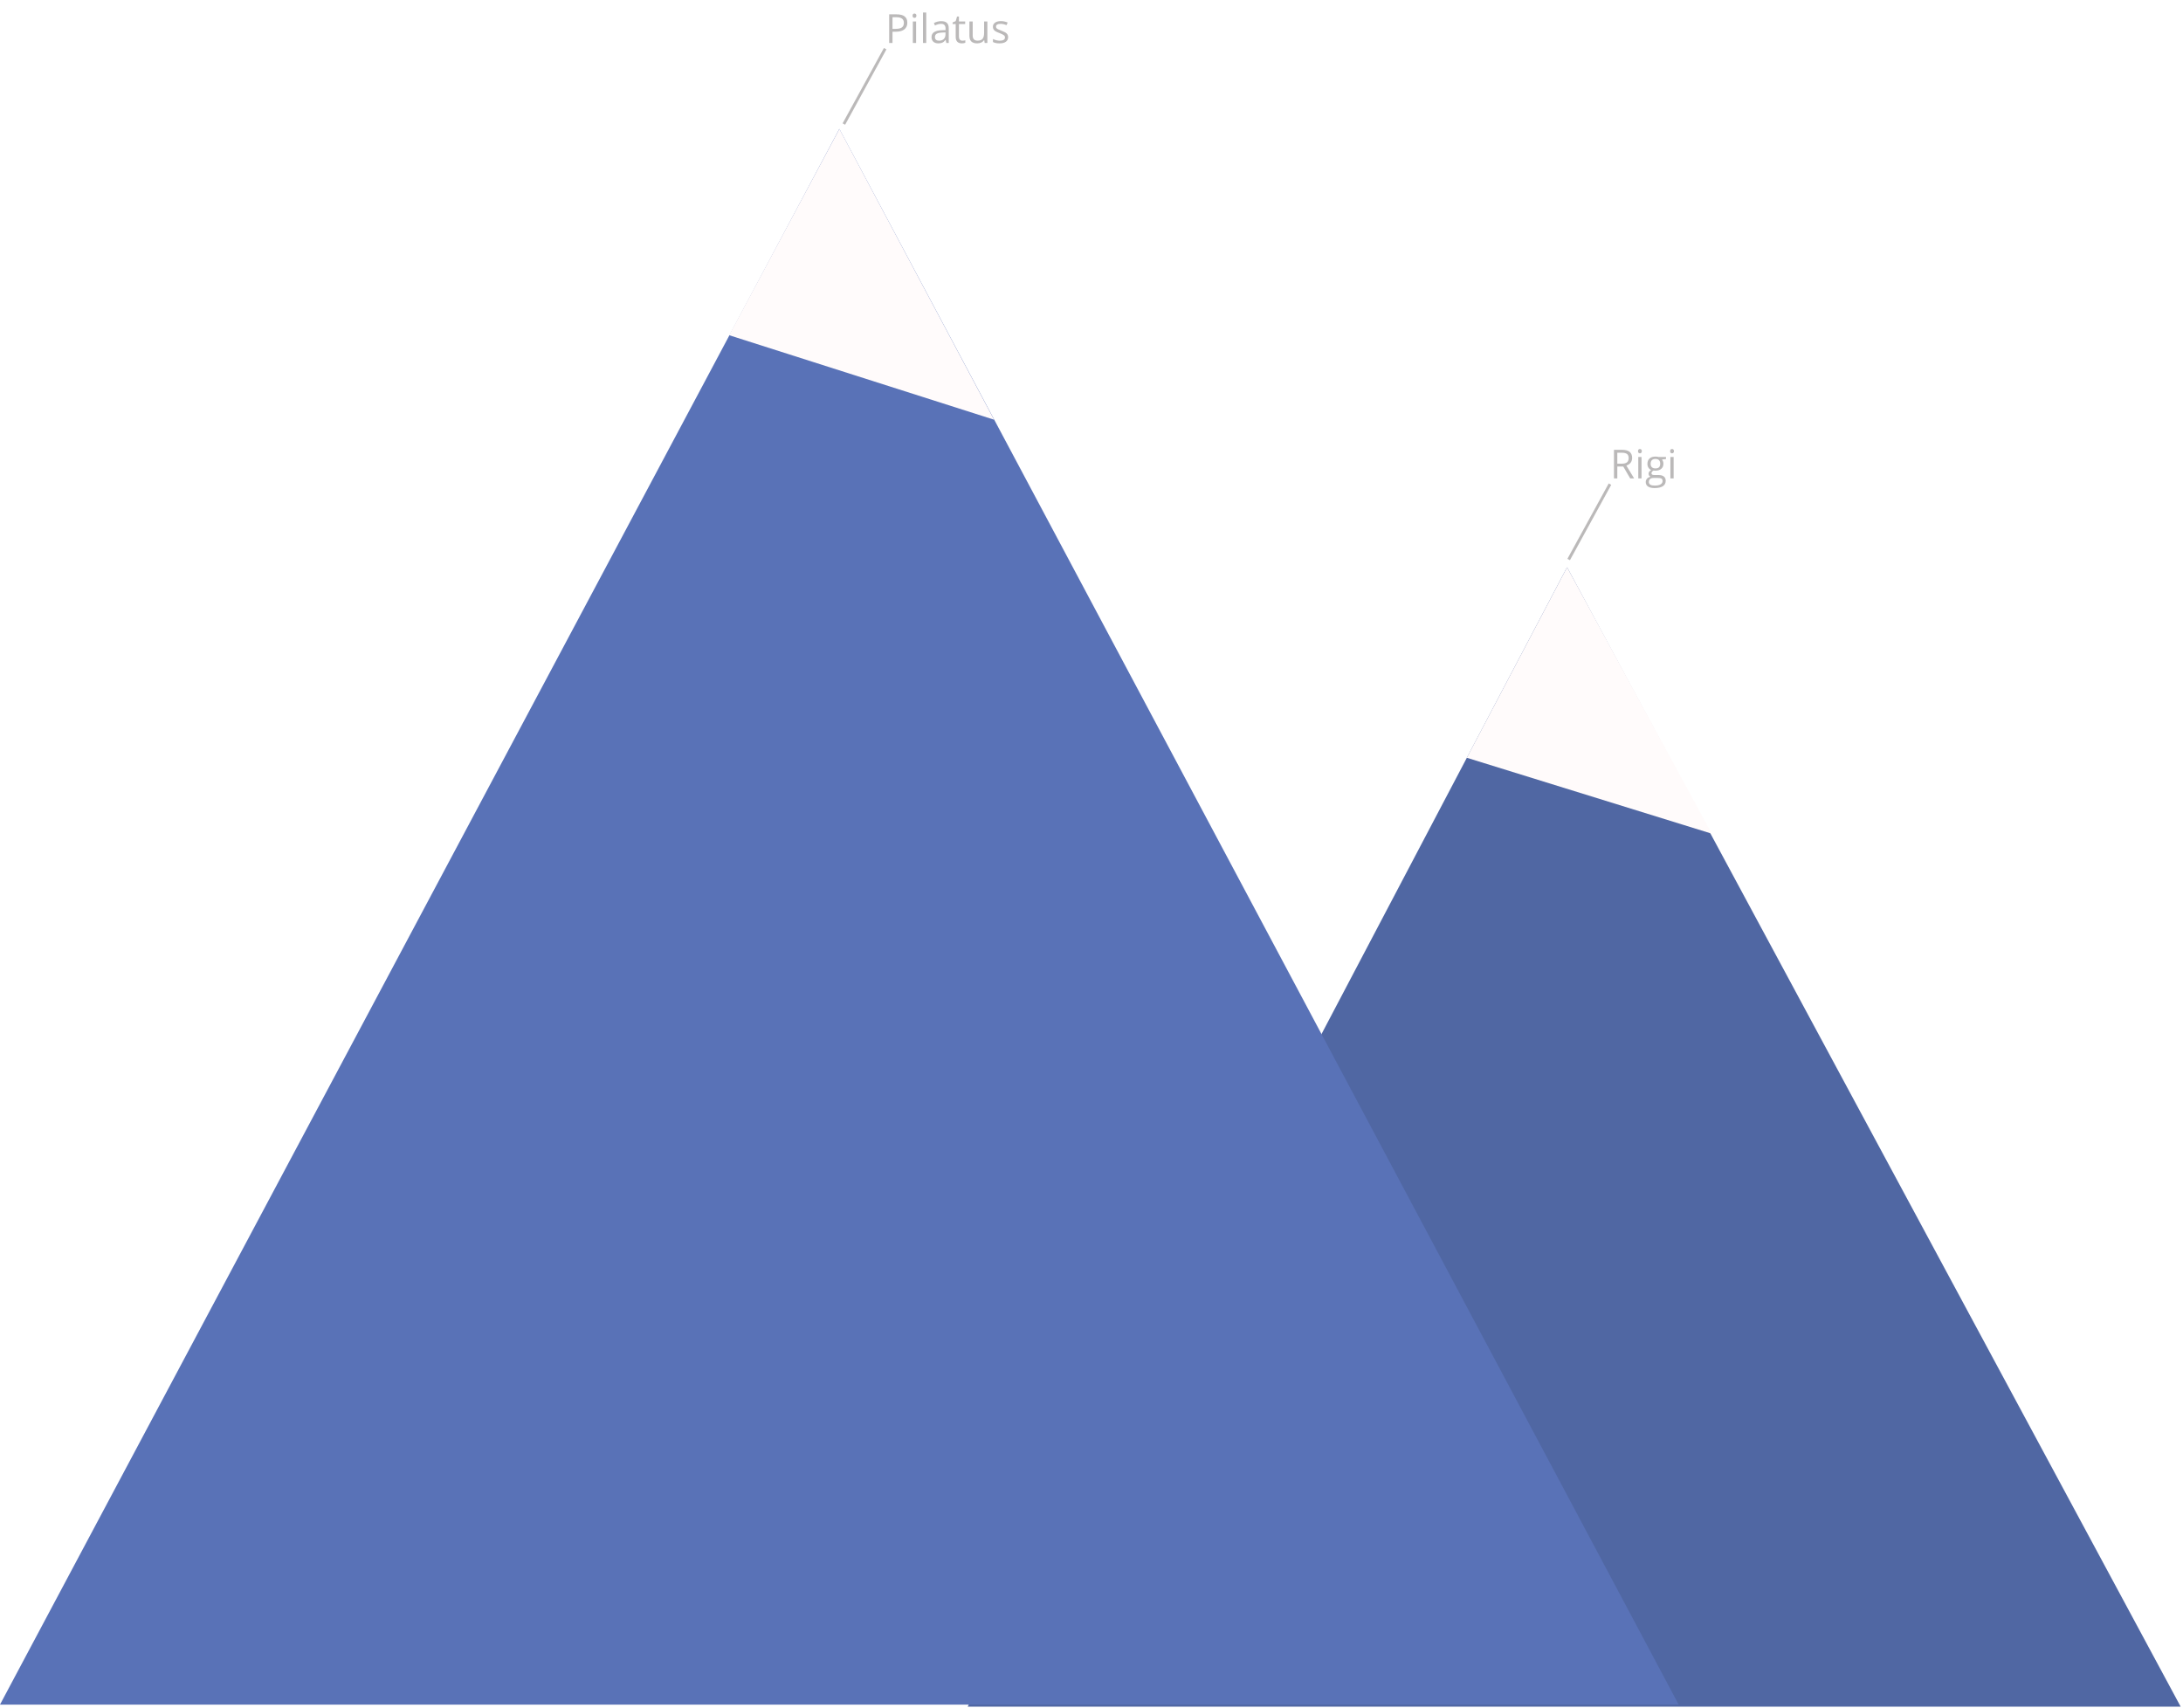
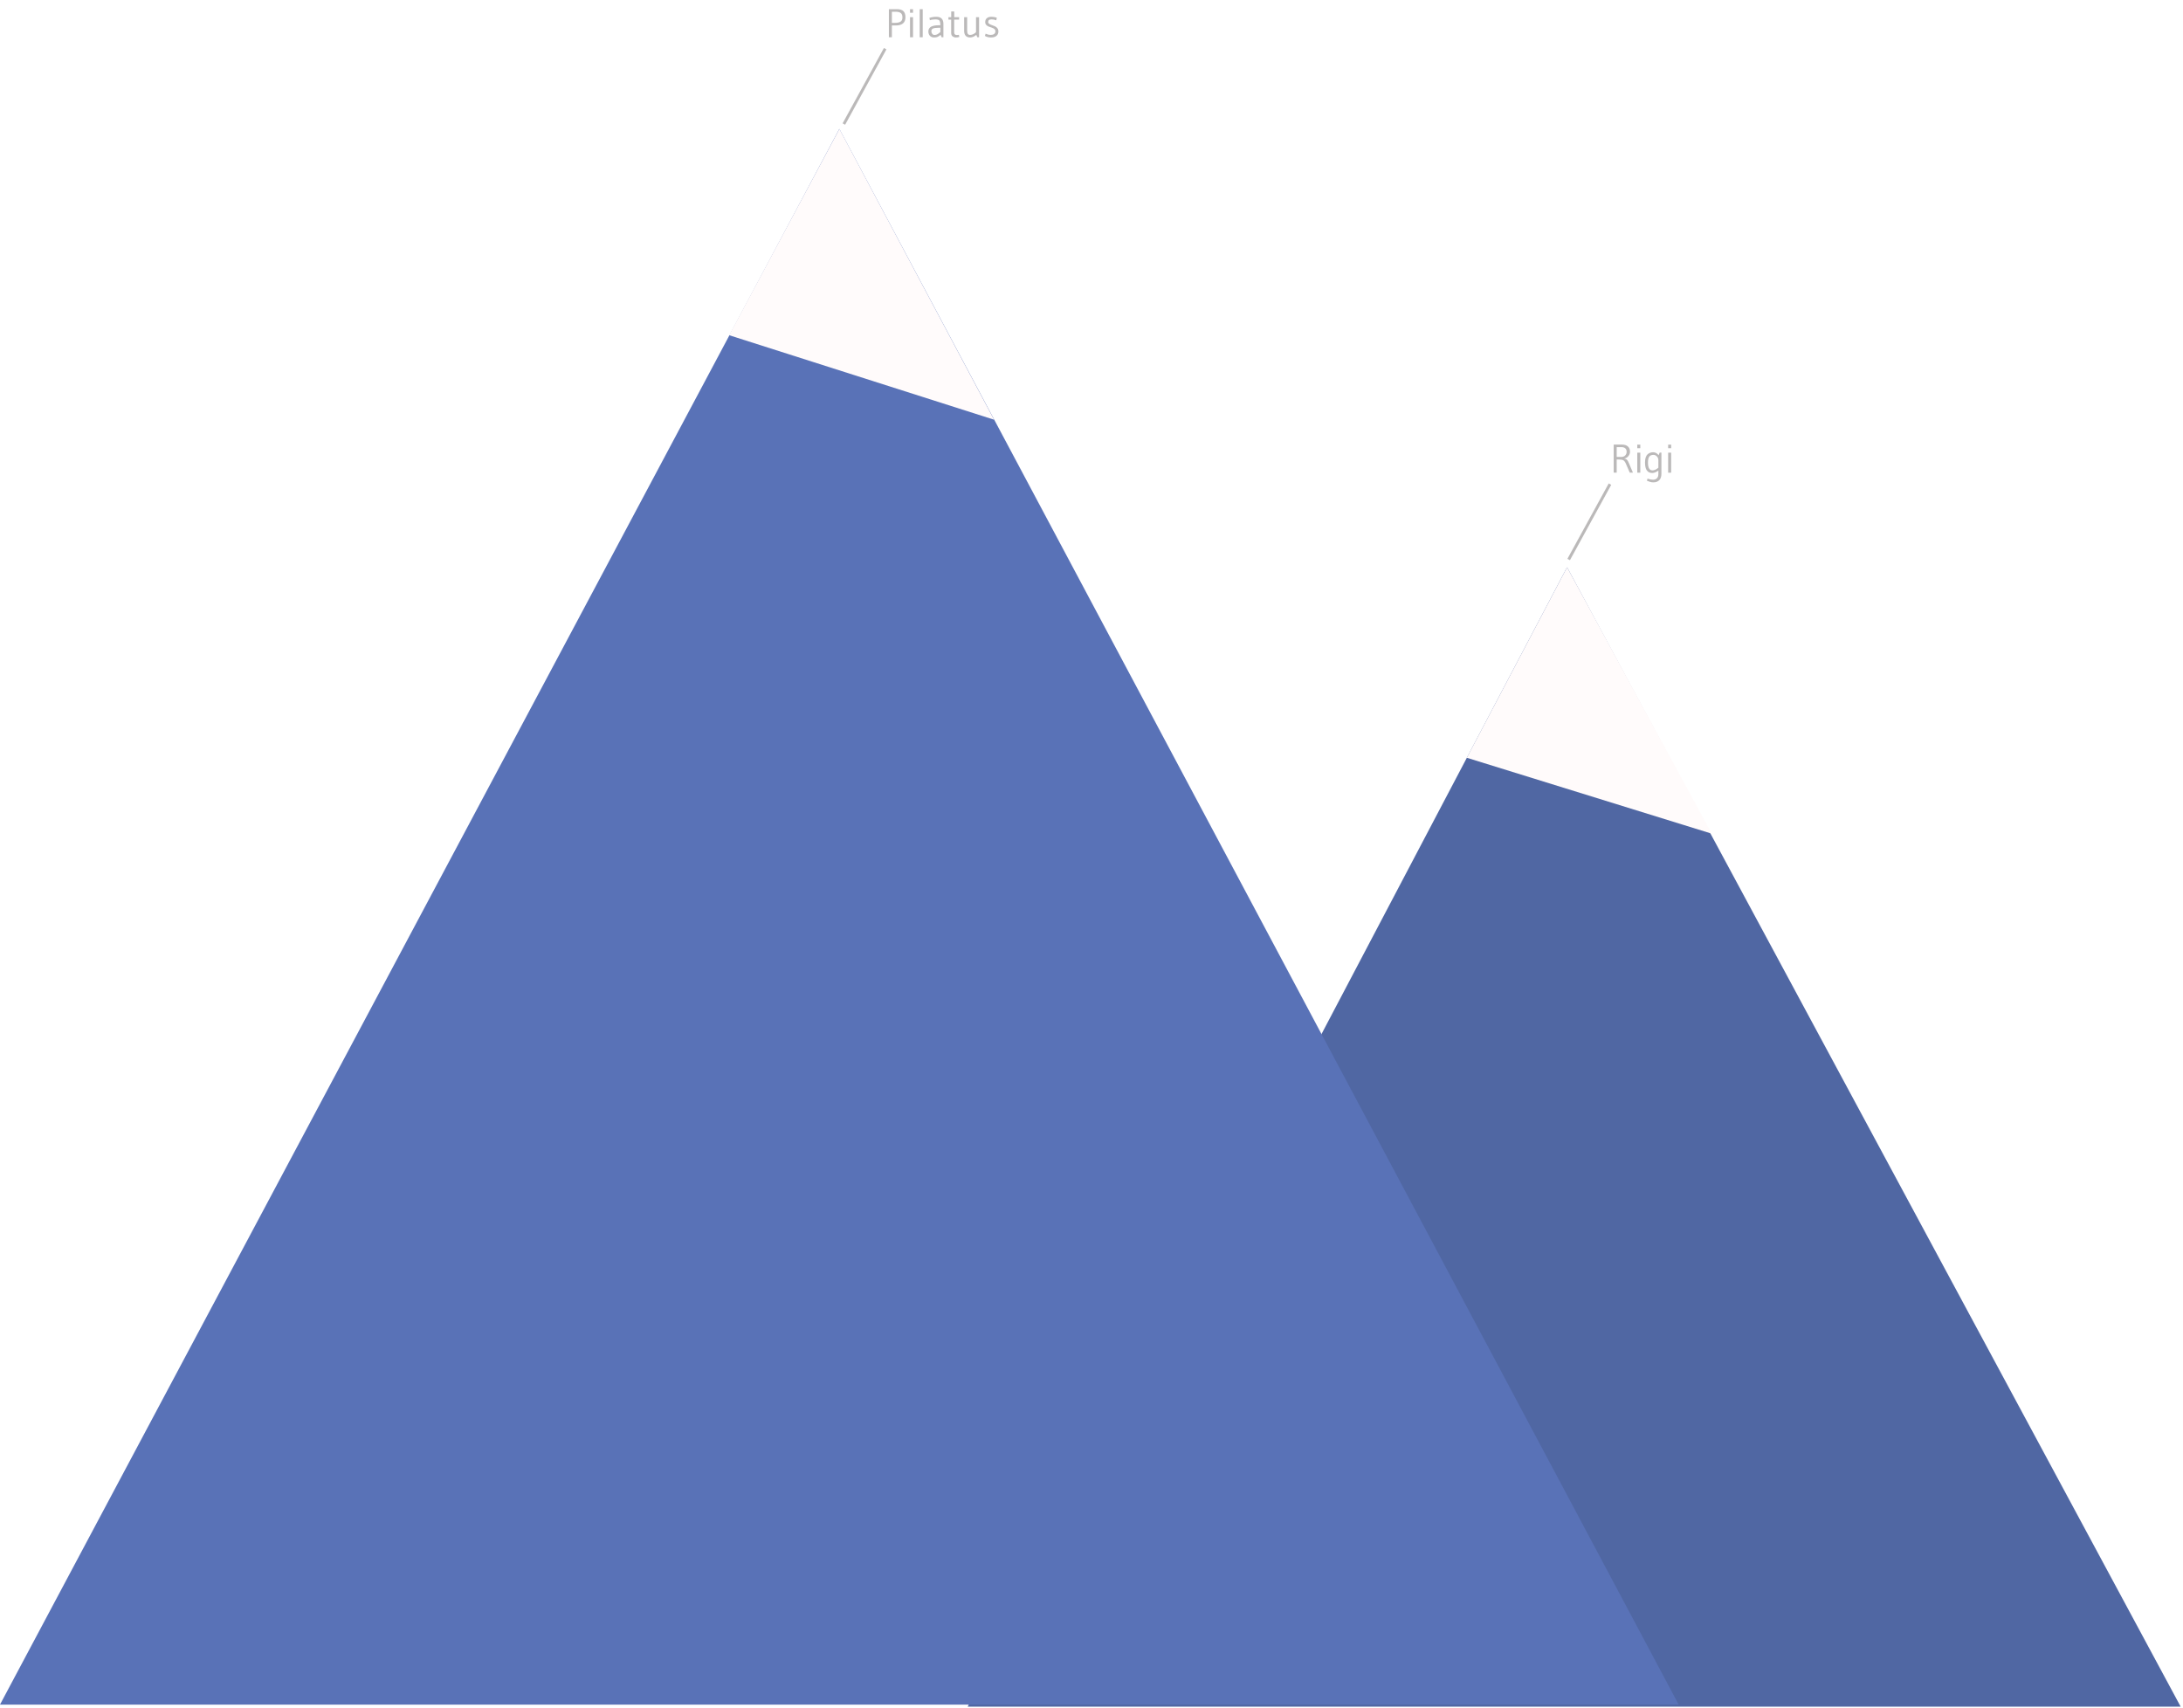
<svg xmlns="http://www.w3.org/2000/svg" width="762" height="596" viewBox="0 0 762 596" fill="none">
  <path d="M547 198L761.181 595.711H337.787L547 198Z" fill="#5067A3" />
  <path d="M292.979 45L585.958 595H0L292.979 45Z" fill="#5972B7" />
  <line x1="294.562" y1="43.298" x2="308.98" y2="16.99" stroke="#BBB9B9" stroke-linejoin="round" />
-   <path d="M316.711 7.918C316.711 8.93 316.365 9.709 315.672 10.256C314.984 10.798 313.997 11.069 312.712 11.069H311.536V15H310.374V5.006H312.965C315.462 5.006 316.711 5.977 316.711 7.918ZM311.536 10.071H312.582C313.612 10.071 314.357 9.905 314.817 9.572C315.278 9.24 315.508 8.706 315.508 7.973C315.508 7.312 315.291 6.82 314.858 6.496C314.425 6.173 313.751 6.011 312.835 6.011H311.536V10.071ZM319.773 15H318.639V7.508H319.773V15ZM318.543 5.478C318.543 5.218 318.607 5.029 318.734 4.91C318.862 4.787 319.021 4.726 319.213 4.726C319.395 4.726 319.552 4.787 319.685 4.91C319.817 5.033 319.883 5.222 319.883 5.478C319.883 5.733 319.817 5.924 319.685 6.052C319.552 6.175 319.395 6.236 319.213 6.236C319.021 6.236 318.862 6.175 318.734 6.052C318.607 5.924 318.543 5.733 318.543 5.478ZM323.314 15H322.18V4.363H323.314V15ZM330.328 15L330.103 13.934H330.048C329.674 14.403 329.3 14.722 328.927 14.891C328.558 15.055 328.095 15.137 327.539 15.137C326.796 15.137 326.213 14.945 325.789 14.562C325.37 14.18 325.16 13.635 325.16 12.929C325.16 11.416 326.37 10.623 328.79 10.55L330.062 10.509V10.044C330.062 9.456 329.934 9.023 329.679 8.745C329.428 8.463 329.025 8.321 328.469 8.321C327.844 8.321 327.138 8.513 326.35 8.896L326.001 8.027C326.37 7.827 326.773 7.67 327.211 7.556C327.653 7.442 328.095 7.385 328.537 7.385C329.43 7.385 330.091 7.583 330.52 7.979C330.952 8.376 331.169 9.012 331.169 9.887V15H330.328ZM327.765 14.2C328.471 14.2 329.025 14.007 329.426 13.619C329.831 13.232 330.034 12.69 330.034 11.992V11.315L328.899 11.363C327.997 11.395 327.345 11.537 326.944 11.787C326.548 12.033 326.35 12.418 326.35 12.942C326.35 13.352 326.473 13.665 326.719 13.879C326.969 14.093 327.318 14.2 327.765 14.2ZM335.934 14.2C336.134 14.2 336.328 14.187 336.515 14.159C336.701 14.127 336.85 14.095 336.959 14.063V14.932C336.836 14.991 336.654 15.039 336.412 15.075C336.175 15.116 335.961 15.137 335.77 15.137C334.32 15.137 333.596 14.373 333.596 12.847V8.39H332.522V7.843L333.596 7.371L334.074 5.771H334.73V7.508H336.904V8.39H334.73V12.799C334.73 13.25 334.838 13.596 335.052 13.838C335.266 14.079 335.56 14.2 335.934 14.2ZM339.529 7.508V12.368C339.529 12.979 339.668 13.435 339.946 13.735C340.224 14.036 340.66 14.187 341.252 14.187C342.036 14.187 342.608 13.972 342.968 13.544C343.332 13.116 343.515 12.416 343.515 11.445V7.508H344.649V15H343.713L343.549 13.995H343.487C343.255 14.364 342.931 14.647 342.517 14.843C342.106 15.039 341.637 15.137 341.108 15.137C340.197 15.137 339.513 14.92 339.058 14.487C338.606 14.054 338.381 13.362 338.381 12.409V7.508H339.529ZM351.896 12.956C351.896 13.653 351.636 14.191 351.116 14.569C350.597 14.948 349.868 15.137 348.929 15.137C347.935 15.137 347.16 14.979 346.604 14.665V13.612C346.965 13.795 347.35 13.938 347.76 14.043C348.174 14.148 348.573 14.2 348.956 14.2C349.549 14.2 350.004 14.107 350.323 13.92C350.642 13.729 350.802 13.439 350.802 13.052C350.802 12.76 350.674 12.512 350.419 12.307C350.168 12.097 349.676 11.851 348.942 11.568C348.245 11.309 347.748 11.083 347.452 10.892C347.16 10.696 346.942 10.475 346.796 10.229C346.655 9.982 346.584 9.688 346.584 9.347C346.584 8.736 346.832 8.255 347.329 7.904C347.826 7.549 348.507 7.371 349.373 7.371C350.18 7.371 350.968 7.535 351.738 7.863L351.335 8.786C350.583 8.476 349.902 8.321 349.291 8.321C348.753 8.321 348.348 8.406 348.074 8.574C347.801 8.743 347.664 8.975 347.664 9.271C347.664 9.472 347.714 9.643 347.814 9.784C347.919 9.925 348.086 10.06 348.313 10.188C348.541 10.315 348.979 10.5 349.626 10.741C350.515 11.065 351.114 11.391 351.424 11.719C351.738 12.047 351.896 12.459 351.896 12.956Z" fill="#BBB9B9" />
+   <path d="M312.752 8.884H311.324V13H310.274V3.2H313.074C314.119 3.2 314.875 3.429 315.342 3.886C315.818 4.343 316.056 5.057 316.056 6.028C316.056 6.989 315.767 7.708 315.188 8.184C314.609 8.651 313.797 8.884 312.752 8.884ZM312.598 4.096H311.324V7.988H312.248C313.209 7.988 313.909 7.843 314.348 7.554C314.787 7.265 315.006 6.77 315.006 6.07C315.006 5.361 314.815 4.857 314.432 4.558C314.049 4.25 313.438 4.096 312.598 4.096ZM317.652 13V6H318.702V13H317.652ZM318.702 3.2V4.446H317.652V3.2H318.702ZM321.034 13V3.2H322.084V13H321.034ZM327.653 8.814H328.227C328.227 7.965 328.12 7.414 327.905 7.162C327.691 6.901 327.215 6.77 326.477 6.77C325.74 6.77 325.115 6.868 324.601 7.064L324.405 6.252C325.189 5.991 326.001 5.86 326.841 5.86C328.484 5.86 329.305 6.681 329.305 8.324V13H328.689L328.325 12.174C327.896 12.529 327.523 12.771 327.205 12.902C326.897 13.023 326.538 13.084 326.127 13.084C325.474 13.084 324.965 12.893 324.601 12.51C324.237 12.118 324.055 11.605 324.055 10.97C324.055 9.533 325.255 8.814 327.653 8.814ZM328.241 9.696H327.611C326.659 9.696 326.001 9.789 325.637 9.976C325.283 10.163 325.105 10.457 325.105 10.858C325.105 11.25 325.208 11.572 325.413 11.824C325.619 12.076 325.885 12.202 326.211 12.202C326.547 12.202 326.865 12.127 327.163 11.978C327.471 11.819 327.831 11.549 328.241 11.166V9.696ZM332.016 11.488V6.84H331.064V6H332.03V3.998H333.08V6H334.788V6.84H333.066V11.292C333.066 11.917 333.384 12.23 334.018 12.23C334.168 12.23 334.396 12.202 334.704 12.146L334.858 12.902C334.476 13.023 334.079 13.084 333.668 13.084C333.267 13.084 332.889 12.963 332.534 12.72C332.189 12.468 332.016 12.057 332.016 11.488ZM340.692 11.222V6H341.756V13H341.14L340.79 12.174C340.043 12.781 339.329 13.084 338.648 13.084C337.967 13.084 337.444 12.888 337.08 12.496C336.725 12.095 336.548 11.53 336.548 10.802V6H337.598V10.634C337.598 11.185 337.677 11.581 337.836 11.824C338.004 12.067 338.275 12.188 338.648 12.188C339.031 12.188 339.418 12.085 339.81 11.88C340.202 11.675 340.496 11.455 340.692 11.222ZM344.037 11.754C344.644 12.034 345.223 12.174 345.773 12.174C346.324 12.174 346.739 12.067 347.019 11.852C347.309 11.628 347.453 11.334 347.453 10.97C347.453 10.606 347.332 10.326 347.089 10.13C346.847 9.925 346.548 9.766 346.193 9.654C345.848 9.542 345.498 9.421 345.143 9.29C344.798 9.159 344.504 8.963 344.261 8.702C344.019 8.441 343.897 8.109 343.897 7.708C343.897 7.12 344.089 6.667 344.471 6.35C344.854 6.023 345.372 5.86 346.025 5.86C346.679 5.86 347.285 5.958 347.845 6.154L347.943 6.196L347.761 7.092C347.201 6.877 346.679 6.77 346.193 6.77C345.717 6.77 345.391 6.845 345.213 6.994C345.036 7.143 344.947 7.395 344.947 7.75C344.947 7.974 345.069 8.165 345.311 8.324C345.554 8.483 345.848 8.623 346.193 8.744C346.548 8.856 346.898 8.991 347.243 9.15C347.598 9.299 347.897 9.528 348.139 9.836C348.382 10.144 348.503 10.522 348.503 10.97C348.503 11.623 348.275 12.141 347.817 12.524C347.36 12.897 346.73 13.084 345.927 13.084C345.125 13.084 344.411 12.902 343.785 12.538L344.037 11.754Z" fill="#BBB9B9" />
  <line x1="547.562" y1="195.298" x2="561.98" y2="168.99" stroke="#BBB9B9" stroke-linejoin="round" />
-   <path d="M564.536 162.844V167H563.374V157.006H566.115C567.341 157.006 568.246 157.241 568.829 157.71C569.417 158.179 569.711 158.886 569.711 159.829C569.711 161.151 569.041 162.044 567.701 162.509L570.415 167H569.041L566.621 162.844H564.536ZM564.536 161.846H566.129C566.949 161.846 567.551 161.684 567.934 161.36C568.316 161.032 568.508 160.542 568.508 159.891C568.508 159.23 568.312 158.754 567.92 158.462C567.533 158.17 566.908 158.024 566.047 158.024H564.536V161.846ZM572.992 167H571.857V159.508H572.992V167ZM571.762 157.478C571.762 157.218 571.826 157.029 571.953 156.91C572.081 156.787 572.24 156.726 572.432 156.726C572.614 156.726 572.771 156.787 572.903 156.91C573.035 157.033 573.102 157.222 573.102 157.478C573.102 157.733 573.035 157.924 572.903 158.052C572.771 158.175 572.614 158.236 572.432 158.236C572.24 158.236 572.081 158.175 571.953 158.052C571.826 157.924 571.762 157.733 571.762 157.478ZM581.53 159.508V160.226L580.143 160.39C580.27 160.549 580.384 160.759 580.484 161.019C580.585 161.274 580.635 161.563 580.635 161.887C580.635 162.62 580.384 163.206 579.883 163.644C579.382 164.081 578.693 164.3 577.818 164.3C577.595 164.3 577.385 164.282 577.189 164.245C576.706 164.5 576.465 164.822 576.465 165.209C576.465 165.414 576.549 165.567 576.718 165.667C576.886 165.763 577.176 165.811 577.586 165.811H578.912C579.723 165.811 580.345 165.981 580.778 166.323C581.216 166.665 581.435 167.162 581.435 167.813C581.435 168.643 581.102 169.274 580.437 169.707C579.771 170.145 578.8 170.363 577.524 170.363C576.545 170.363 575.788 170.181 575.255 169.816C574.726 169.452 574.462 168.937 574.462 168.271C574.462 167.816 574.608 167.422 574.899 167.089C575.191 166.756 575.601 166.531 576.13 166.412C575.938 166.326 575.777 166.191 575.645 166.009C575.517 165.826 575.453 165.615 575.453 165.373C575.453 165.1 575.526 164.86 575.672 164.655C575.818 164.45 576.048 164.252 576.362 164.061C575.975 163.901 575.658 163.63 575.412 163.247C575.171 162.864 575.05 162.427 575.05 161.935C575.05 161.114 575.296 160.483 575.788 160.041C576.28 159.594 576.978 159.371 577.88 159.371C578.272 159.371 578.625 159.417 578.939 159.508H581.53ZM575.556 168.258C575.556 168.663 575.727 168.971 576.068 169.181C576.41 169.39 576.9 169.495 577.538 169.495C578.491 169.495 579.195 169.352 579.65 169.064C580.111 168.782 580.341 168.397 580.341 167.909C580.341 167.504 580.215 167.221 579.965 167.062C579.714 166.907 579.243 166.829 578.55 166.829H577.189C576.674 166.829 576.273 166.952 575.986 167.198C575.699 167.444 575.556 167.798 575.556 168.258ZM576.171 161.907C576.171 162.431 576.319 162.828 576.615 163.097C576.911 163.366 577.324 163.5 577.853 163.5C578.96 163.5 579.514 162.962 579.514 161.887C579.514 160.761 578.953 160.198 577.832 160.198C577.299 160.198 576.889 160.342 576.602 160.629C576.314 160.916 576.171 161.342 576.171 161.907ZM584.203 167H583.068V159.508H584.203V167ZM582.973 157.478C582.973 157.218 583.036 157.029 583.164 156.91C583.292 156.787 583.451 156.726 583.643 156.726C583.825 156.726 583.982 156.787 584.114 156.91C584.246 157.033 584.312 157.222 584.312 157.478C584.312 157.733 584.246 157.924 584.114 158.052C583.982 158.175 583.825 158.236 583.643 158.236C583.451 158.236 583.292 158.175 583.164 158.052C583.036 157.924 582.973 157.733 582.973 157.478Z" fill="#BBB9B9" />
+   <path d="M565.192 160.394H564.324V164.986H563.274V155.186H566.102C567.054 155.186 567.768 155.405 568.244 155.844C568.729 156.273 568.972 156.889 568.972 157.692C568.972 158.252 568.776 158.765 568.384 159.232C568.001 159.699 567.525 159.969 566.956 160.044C567.413 160.147 567.735 160.296 567.922 160.492C568.118 160.679 568.347 161.085 568.608 161.71L569.994 164.986H568.888L567.53 161.85C567.278 161.262 566.993 160.875 566.676 160.688C566.368 160.492 565.873 160.394 565.192 160.394ZM566.046 156.082H564.324V159.498H565.906C566.485 159.498 566.942 159.33 567.278 158.994C567.623 158.649 567.796 158.215 567.796 157.692C567.796 157.169 567.642 156.773 567.334 156.502C567.026 156.222 566.597 156.082 566.046 156.082ZM571.514 165V158H572.564V165H571.514ZM572.564 155.2V156.446H571.514V155.2H572.564ZM578.871 164.258C578.087 164.818 577.373 165.098 576.729 165.098C575.049 165.098 574.209 163.889 574.209 161.472C574.209 160.1 574.508 159.139 575.105 158.588C575.637 158.103 576.281 157.86 577.037 157.86C577.802 157.86 578.442 158.205 578.955 158.896L579.319 157.986H579.935V165.35C579.935 166.367 579.683 167.123 579.179 167.618C578.675 168.113 577.994 168.36 577.135 168.36C576.696 168.36 576.304 168.304 575.959 168.192C575.614 168.08 575.254 167.954 574.881 167.814L575.077 167.072C575.861 167.324 576.514 167.45 577.037 167.45C577.569 167.45 578.008 167.287 578.353 166.96C578.698 166.633 578.871 166.139 578.871 165.476V164.258ZM578.871 163.25V160.632C578.871 160.081 578.689 159.633 578.325 159.288C577.961 158.943 577.588 158.77 577.205 158.77C576.477 158.77 575.968 158.985 575.679 159.414C575.39 159.834 575.245 160.511 575.245 161.444C575.245 163.273 575.758 164.188 576.785 164.188C577.457 164.188 578.152 163.875 578.871 163.25ZM582.287 165V158H583.337V165H582.287ZM583.337 155.2V156.446H582.287V155.2H583.337Z" fill="#BBB9B9" />
  <path d="M293 45L347 146.5L254.5 117L293 45Z" fill="#FFFBFB" />
  <path d="M547 198L597.5 291L512 264.5L547 198Z" fill="#FFFBFB" />
</svg>
